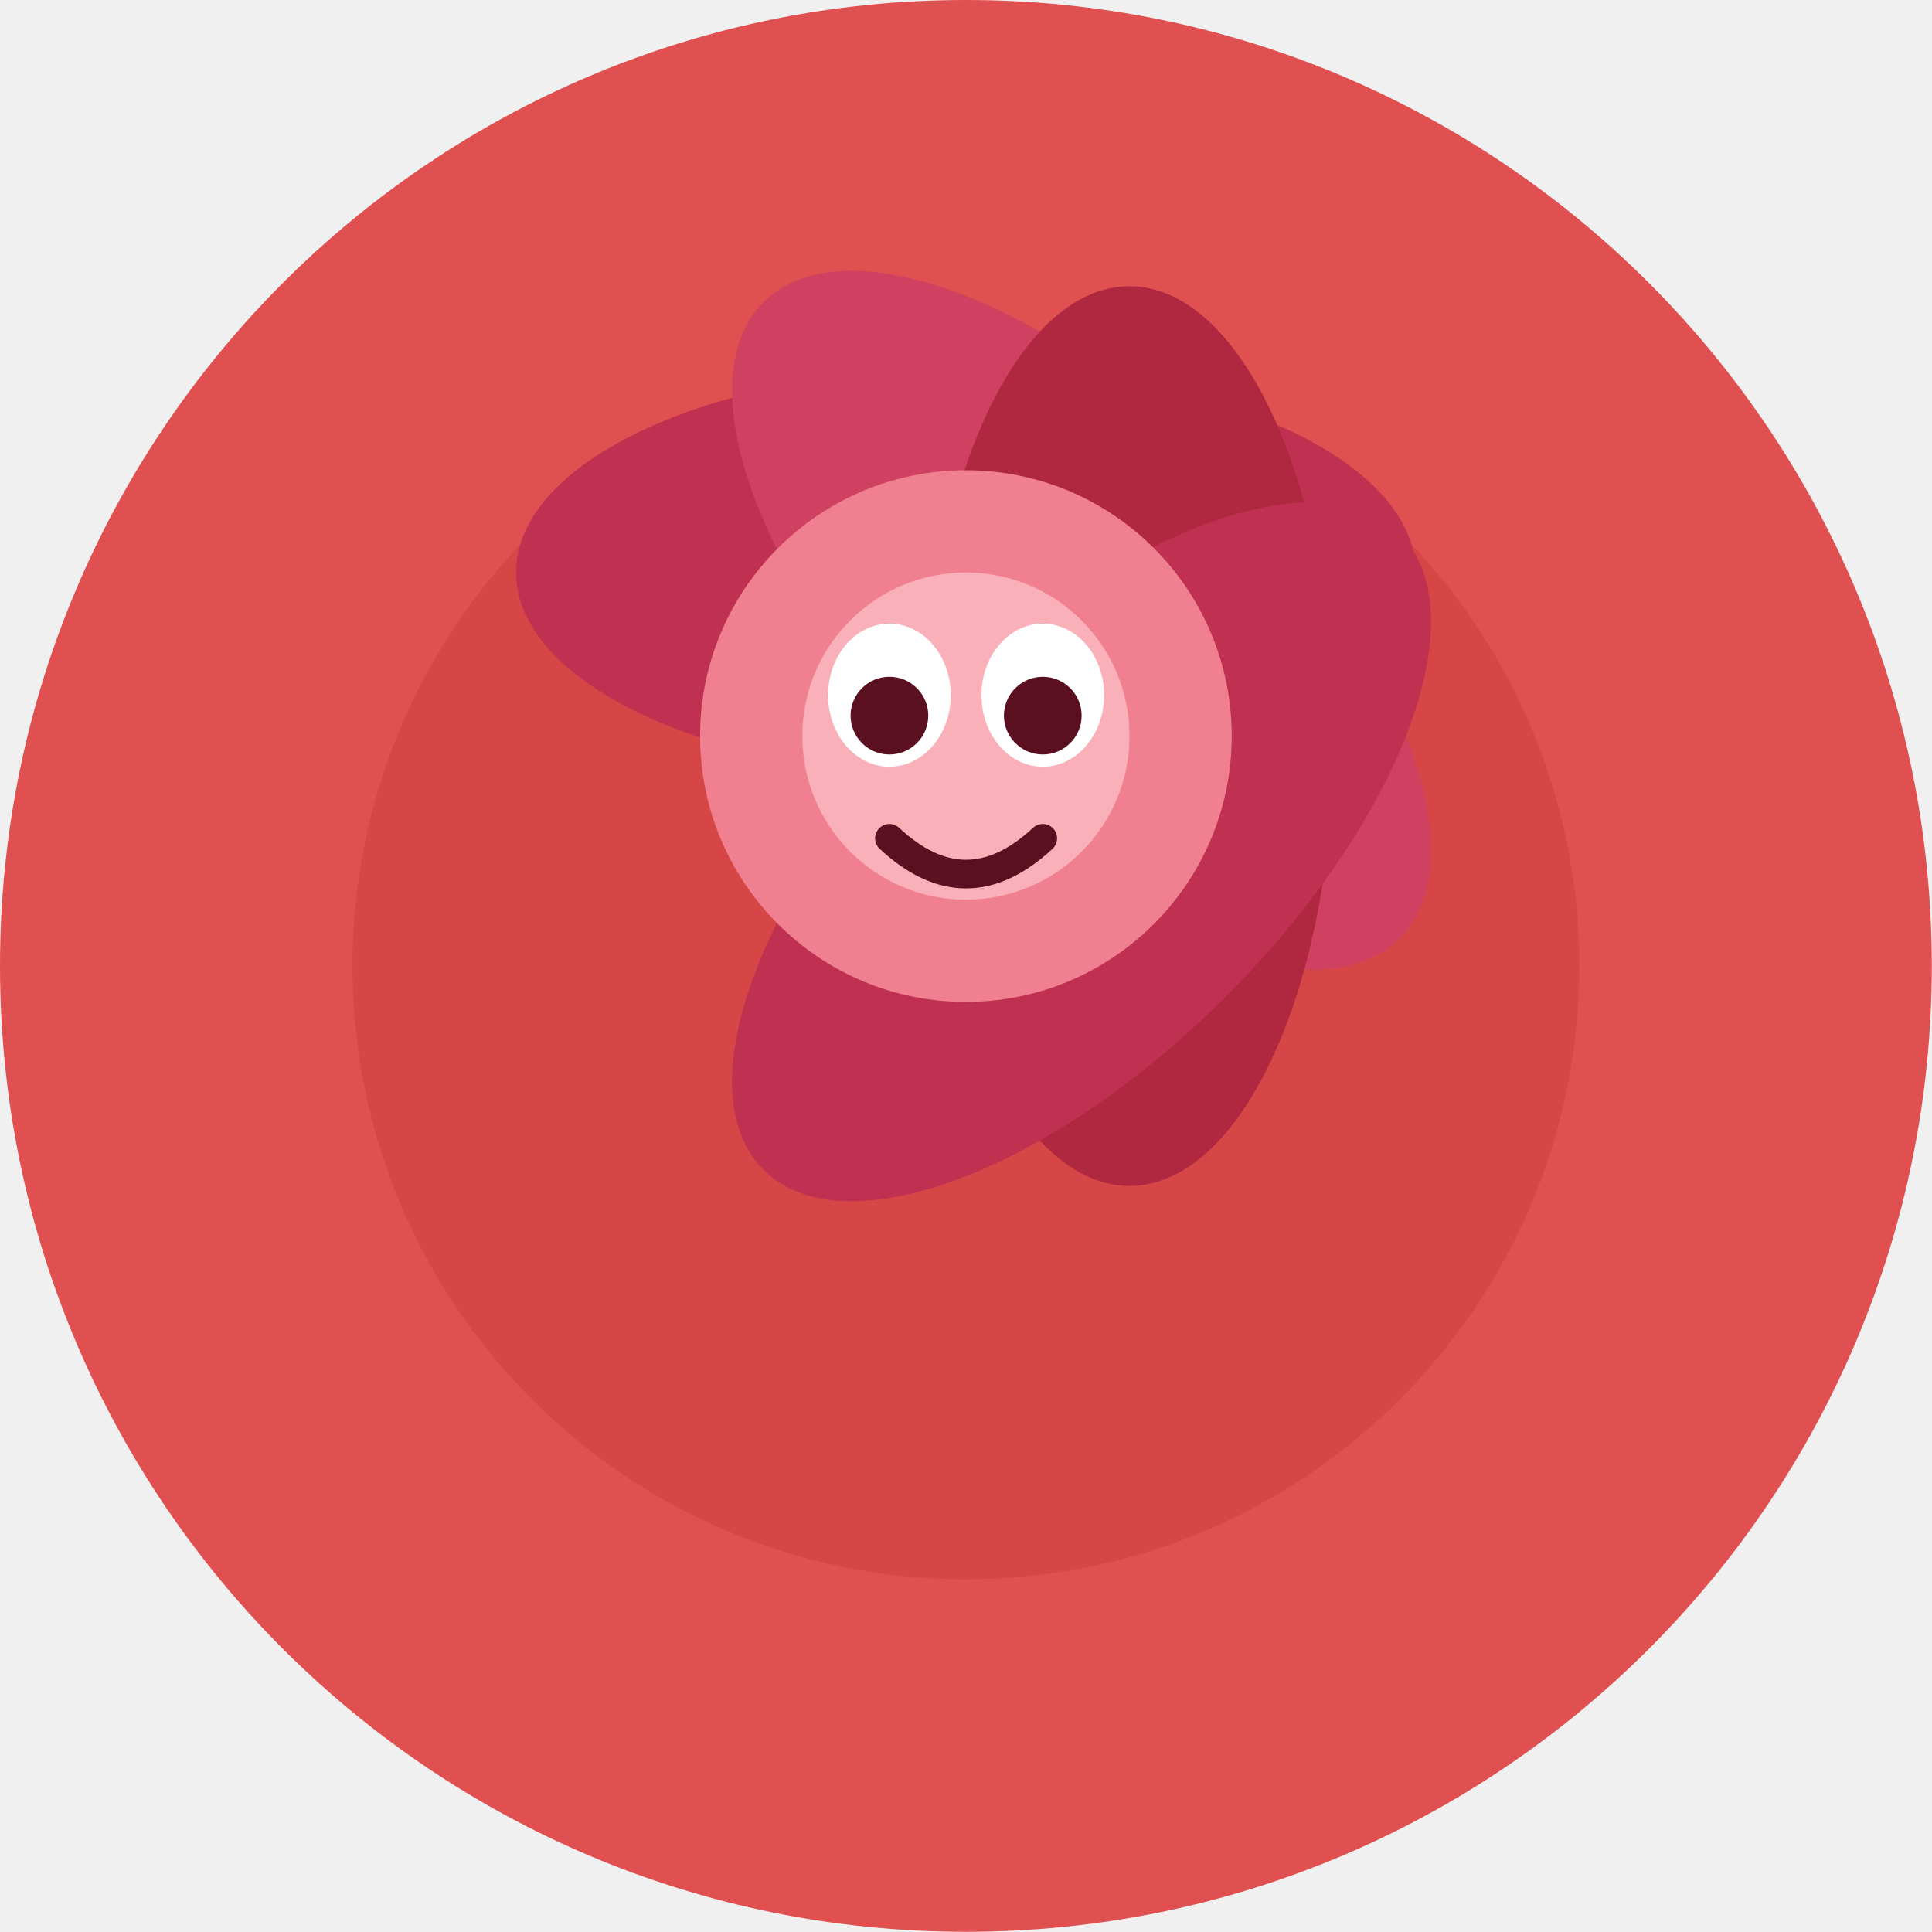
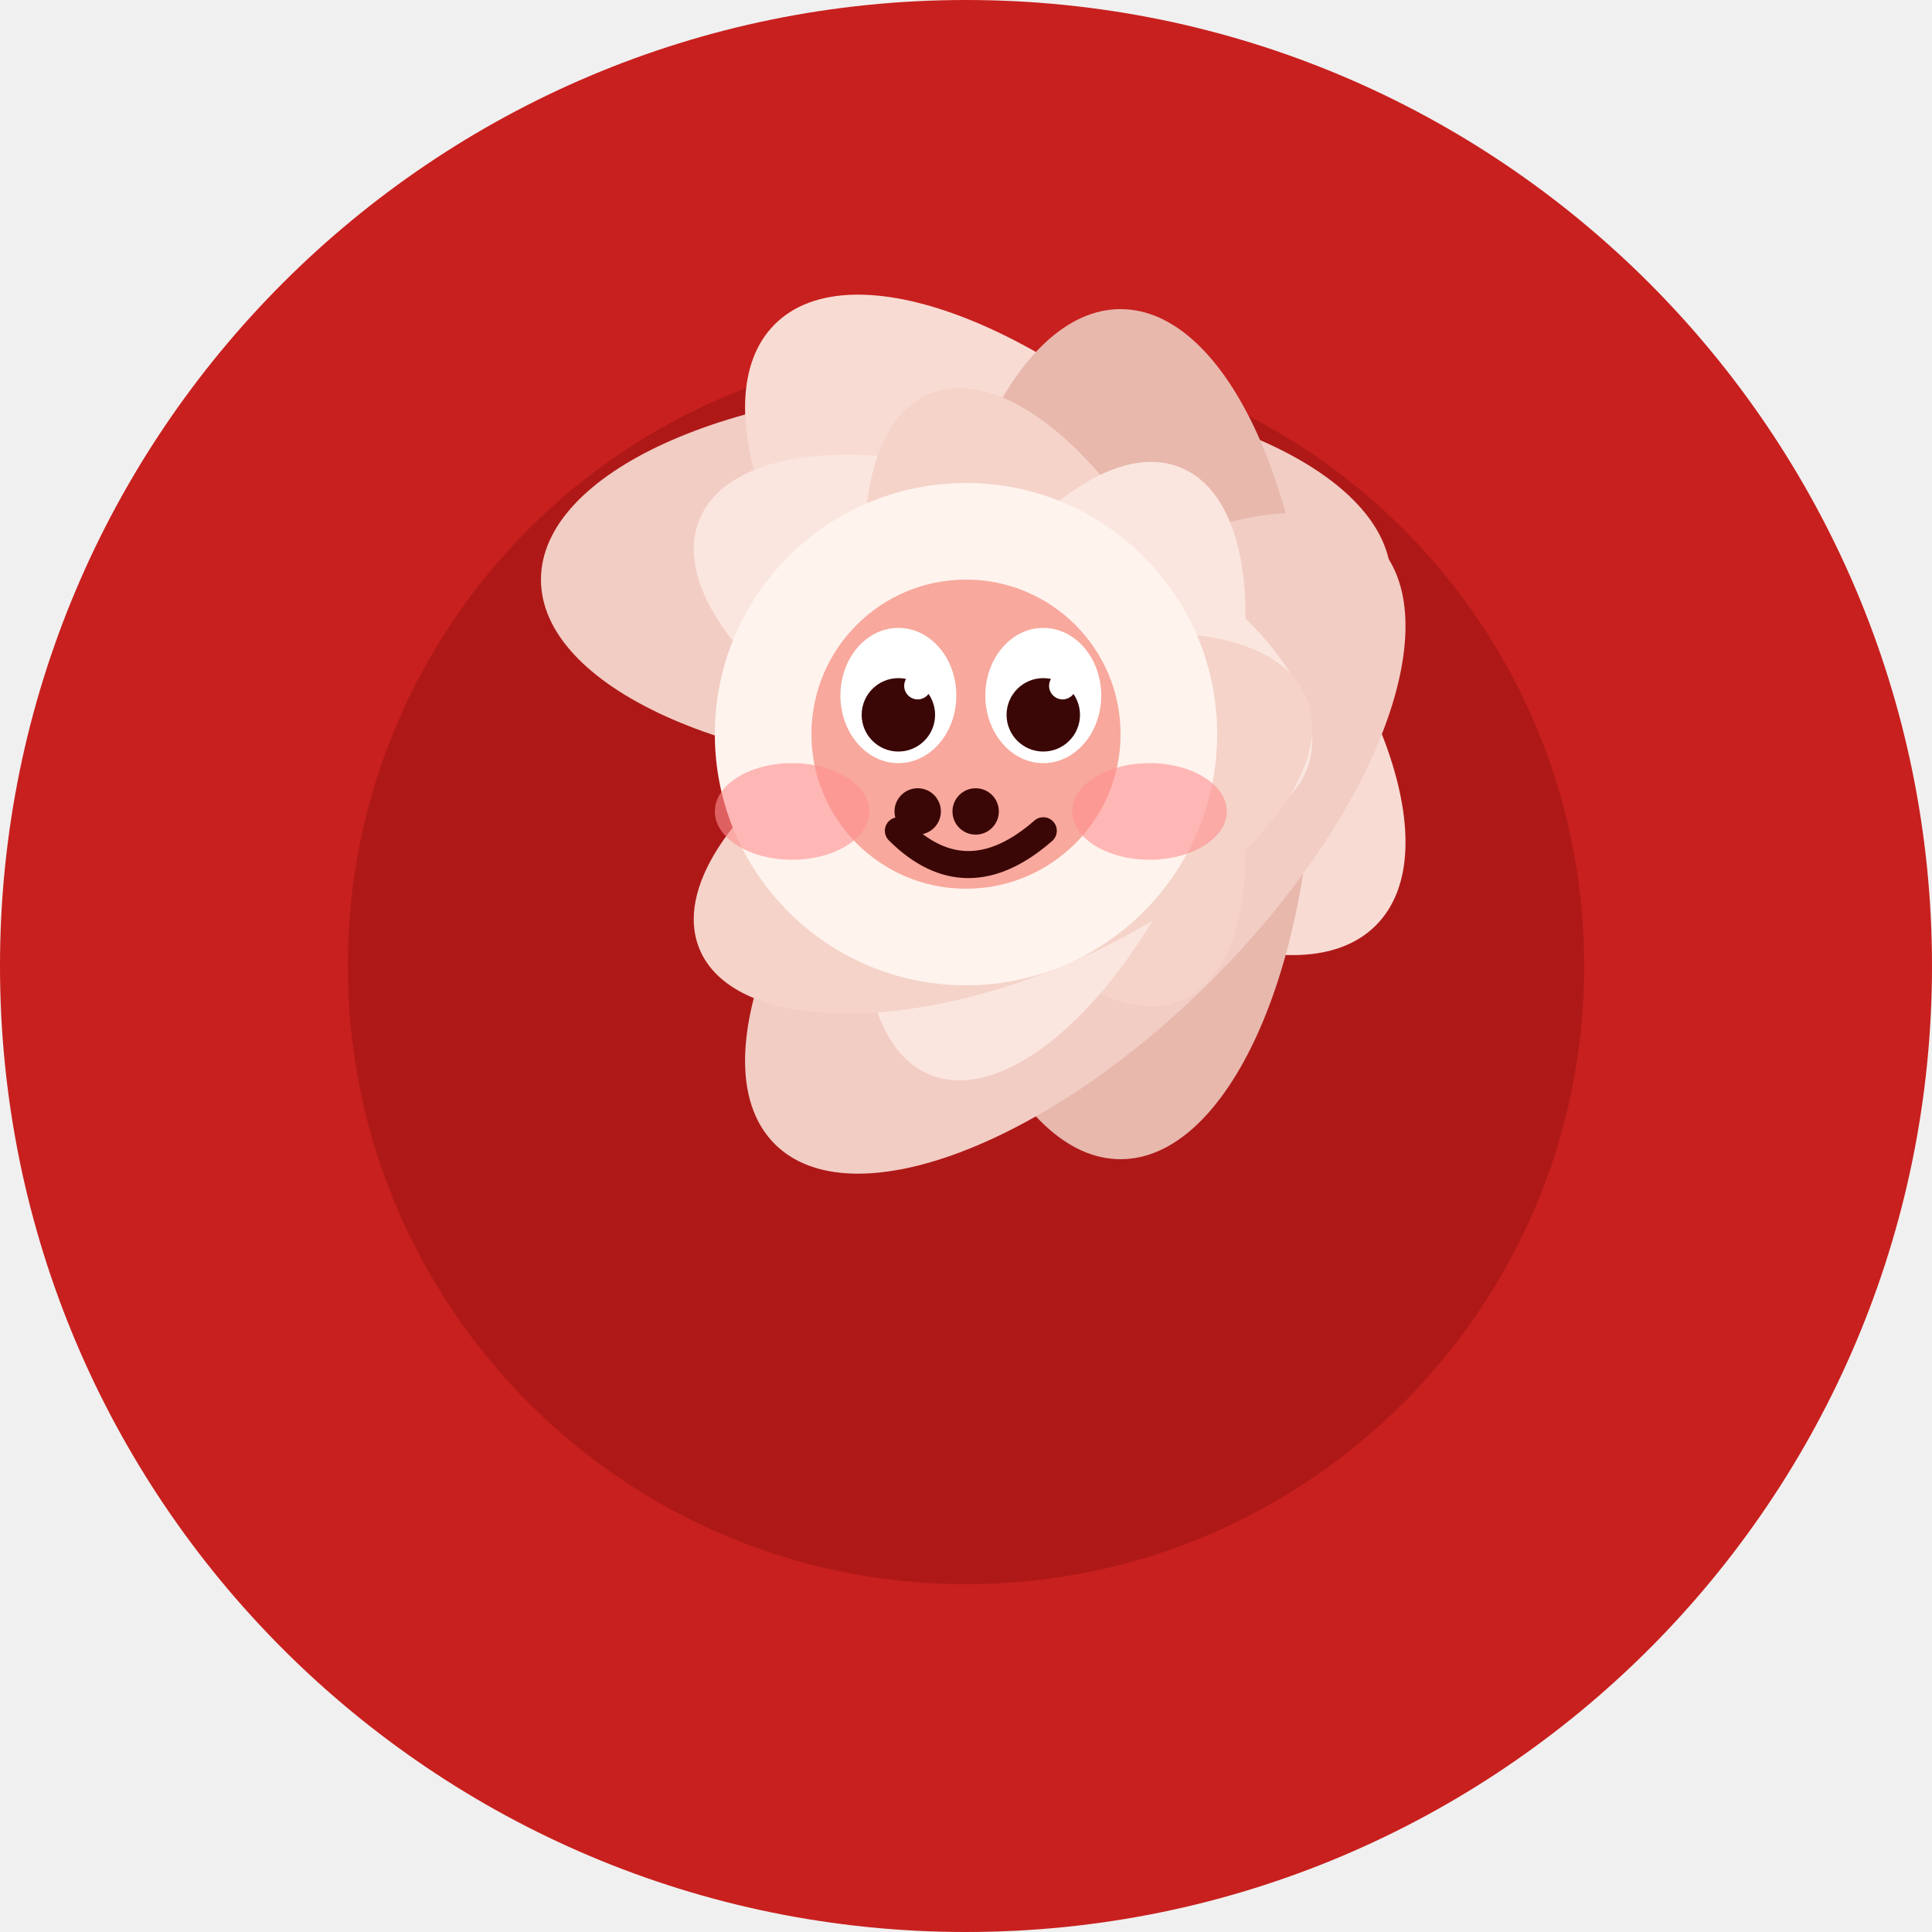
- <svg xmlns="http://www.w3.org/2000/svg" width="94.49" height="94.49" viewBox="0 0 94.49 94.49">
-   <circle cx="47.24" cy="47.24" r="47.24" fill="#e05050" />
-   <circle cx="47.24" cy="47.24" r="30" fill="#c03030" fill-opacity="0.3" />
-   <ellipse cx="47.24" cy="28" rx="22" ry="10" fill="#c03050" />
-   <ellipse cx="47.24" cy="28" rx="22" ry="10" fill="#d04060" transform="rotate(45 47.24 36)" />
-   <ellipse cx="47.24" cy="28" rx="22" ry="10" fill="#b02840" transform="rotate(90 47.24 36)" />
-   <ellipse cx="47.24" cy="28" rx="22" ry="10" fill="#c03050" transform="rotate(135 47.24 36)" />
-   <circle cx="47.24" cy="36" r="13" fill="#f08090" />
-   <circle cx="47.24" cy="36" r="8" fill="#f9b0b8" />
-   <ellipse cx="43.5" cy="34" rx="3" ry="3.5" fill="white" />
-   <circle cx="43.5" cy="35" r="1.9" fill="#5a1020" />
-   <ellipse cx="51" cy="34" rx="3" ry="3.5" fill="white" />
-   <circle cx="51" cy="35" r="1.9" fill="#5a1020" />
-   <path d="M43.5 41 Q47.24 44.5 51 41" stroke="#5a1020" stroke-width="1.4" fill="none" stroke-linecap="round" />
+ <svg xmlns="http://www.w3.org/2000/svg" width="100" height="100" viewBox="0 0 100 100">
+   <circle cx="50" cy="50" r="50" fill="#c8201e" />
+   <g>
+     <circle cx="50" cy="50" r="32" fill="#7e0e0c" fill-opacity="0.35" />
+     <ellipse cx="50" cy="30" rx="22" ry="10" fill="#f2cdc4" />
+     <ellipse cx="50" cy="30" rx="22" ry="10" fill="#f8dcd4" transform="rotate(45 50 38)" />
+     <ellipse cx="50" cy="30" rx="22" ry="10" fill="#e8b8ad" transform="rotate(90 50 38)" />
+     <ellipse cx="50" cy="30" rx="22" ry="10" fill="#f2cdc4" transform="rotate(135 50 38)" />
+     <ellipse cx="50" cy="33" rx="17" ry="8" fill="#fbe6df" transform="rotate(22.5 50 38)" />
+     <ellipse cx="50" cy="33" rx="17" ry="8" fill="#f5d3c9" transform="rotate(67.5 50 38)" />
+     <ellipse cx="50" cy="33" rx="17" ry="8" fill="#fbe6df" transform="rotate(112.5 50 38)" />
+     <ellipse cx="50" cy="33" rx="17" ry="8" fill="#f5d3c9" transform="rotate(157.5 50 38)" />
+     <circle cx="50" cy="38" r="13" fill="#fff3ee" />
+     <circle cx="50" cy="38" r="8" fill="#f8a89c" />
+     <ellipse cx="46.5" cy="36" rx="3" ry="3.5" fill="white" />
+     <circle cx="46.5" cy="37" r="1.9" fill="#3a0606" />
+     <circle cx="47.5" cy="35.5" r="0.7" fill="white" />
+     <ellipse cx="54" cy="36" rx="3" ry="3.5" fill="white" />
+     <circle cx="54" cy="37" r="1.9" fill="#3a0606" />
+     <circle cx="55" cy="35.5" r="0.7" fill="white" />
+     <circle cx="47.5" cy="42" r="1.2" fill="#3a0606" />
+     <circle cx="50.5" cy="42" r="1.2" fill="#3a0606" />
+     <path d="M46.5 43 Q50 46.5 54 43" stroke="#3a0606" stroke-width="1.4" fill="none" stroke-linecap="round" />
+     <ellipse cx="41" cy="42" rx="4" ry="2.5" fill="#ff9090" fill-opacity="0.6" />
+     <ellipse cx="59.5" cy="42" rx="4" ry="2.5" fill="#ff9090" fill-opacity="0.6" />
+   </g>
</svg>
